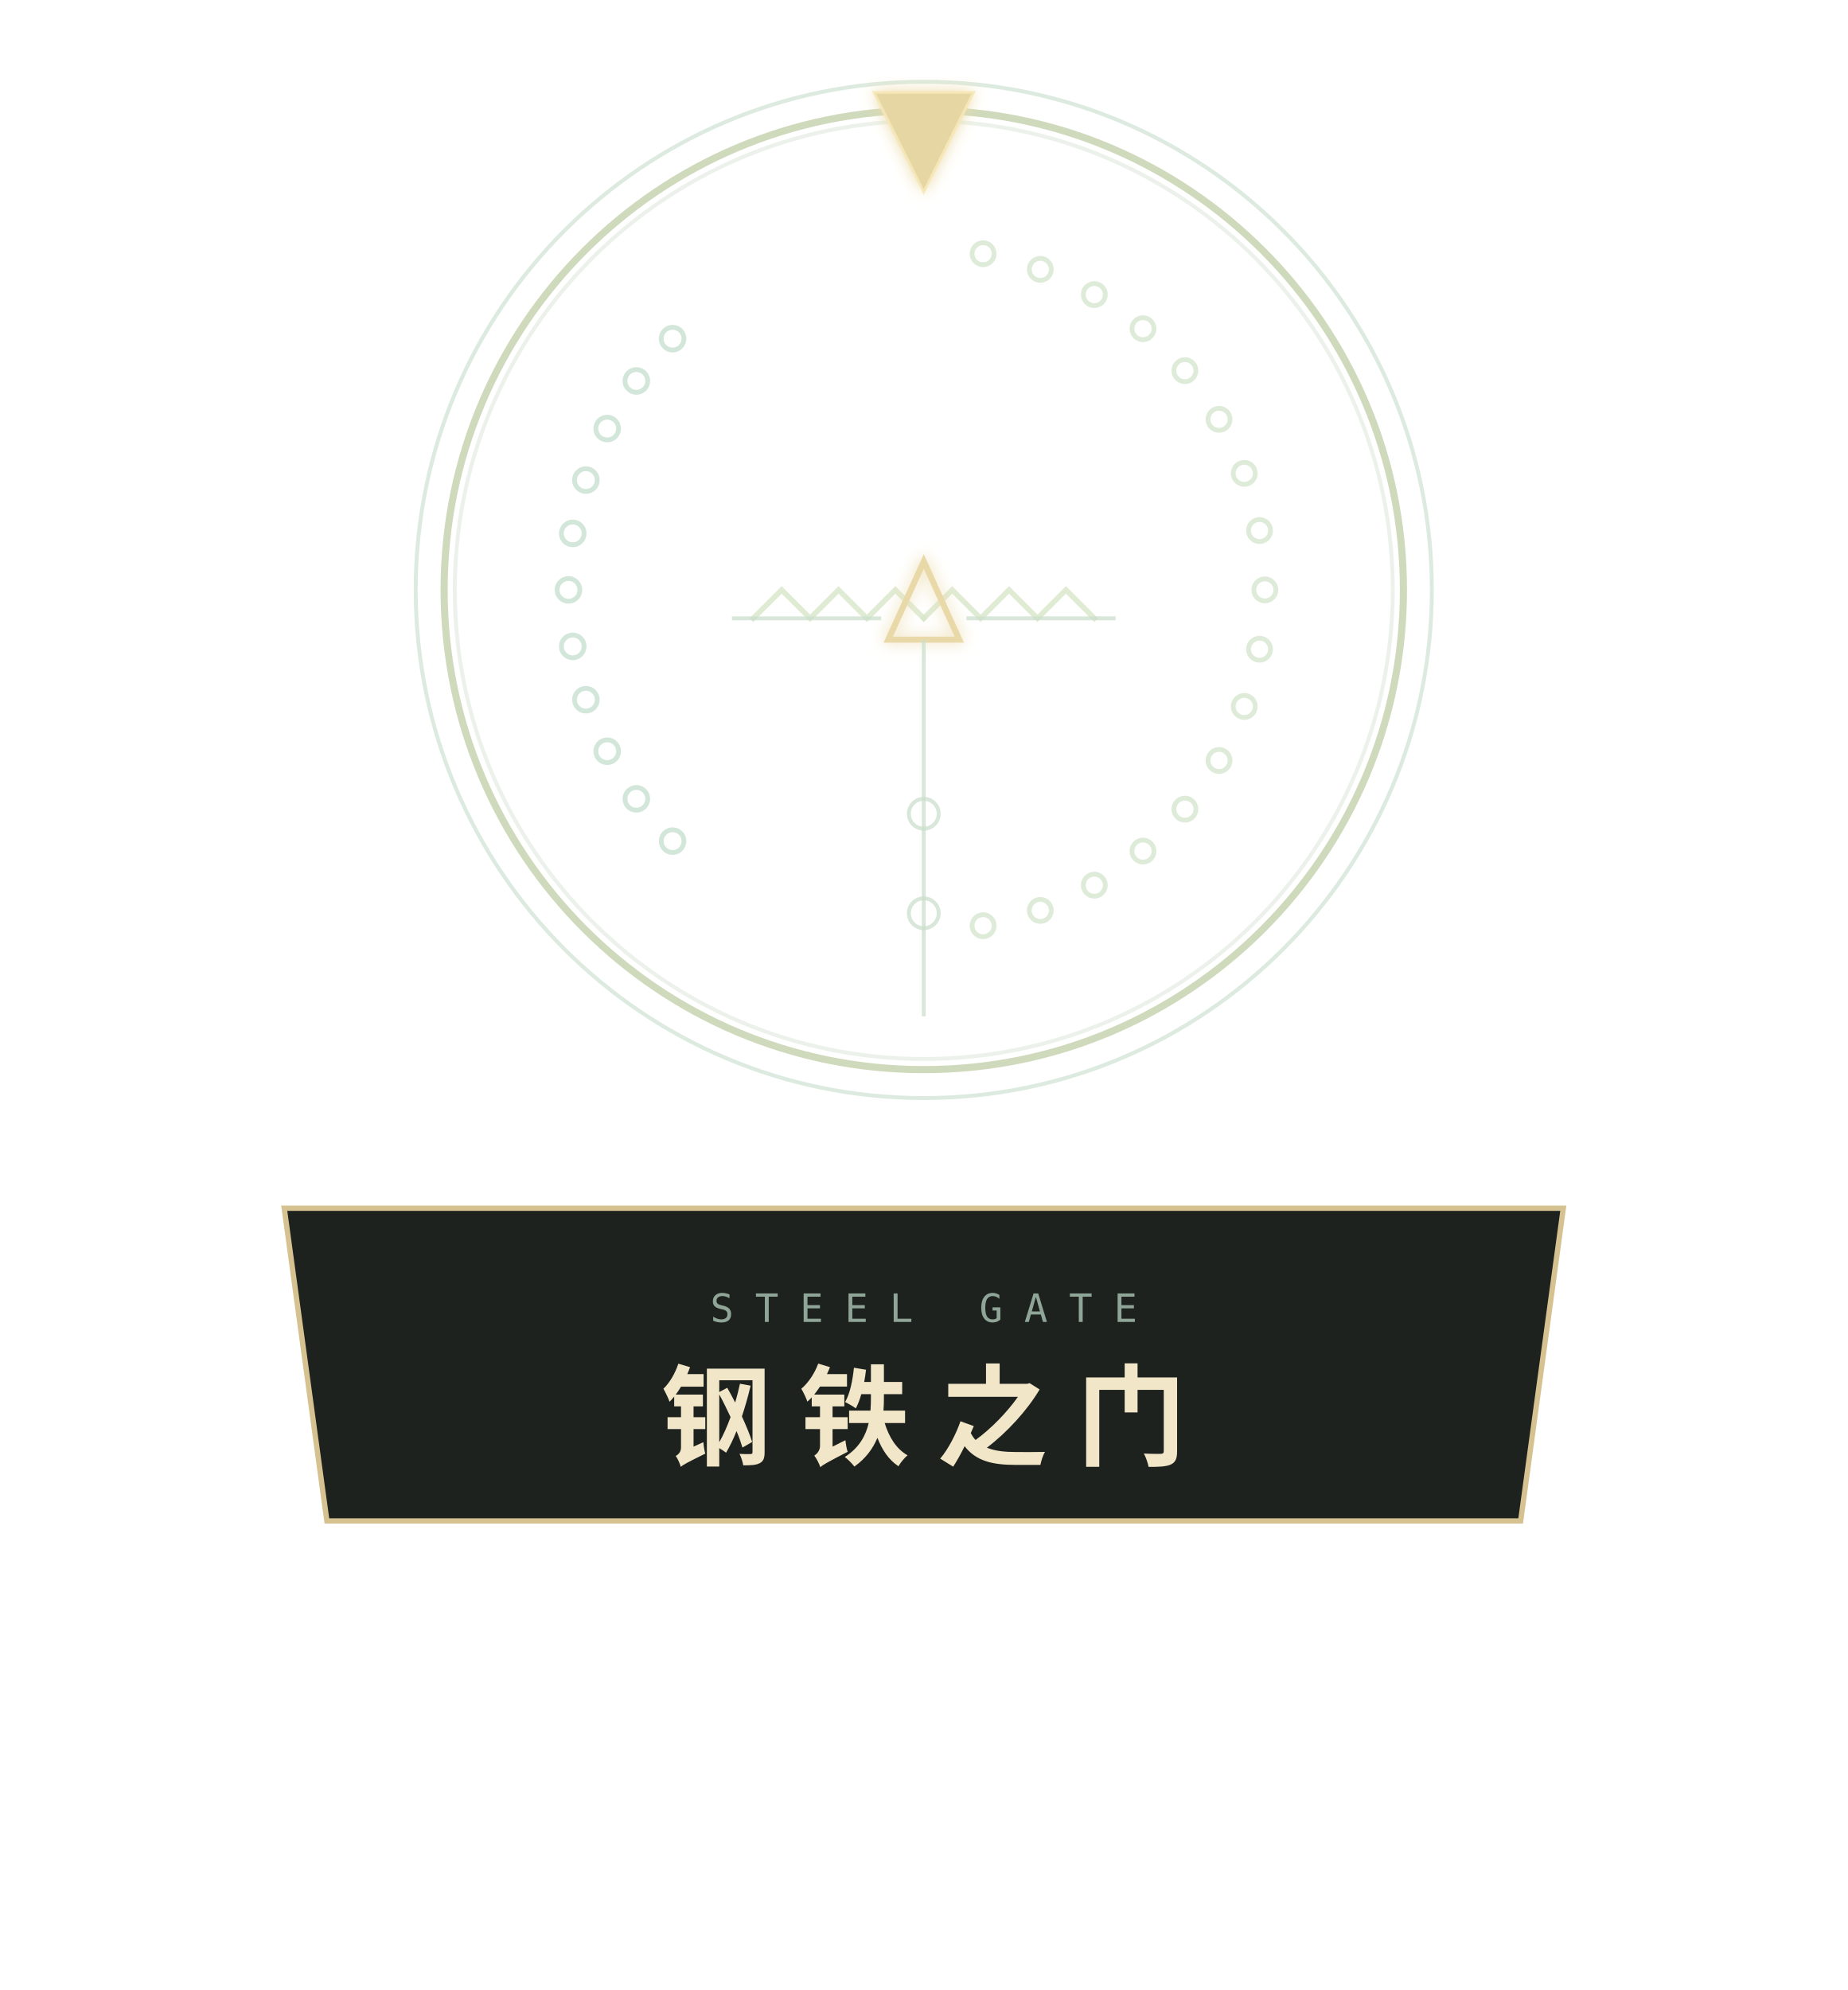
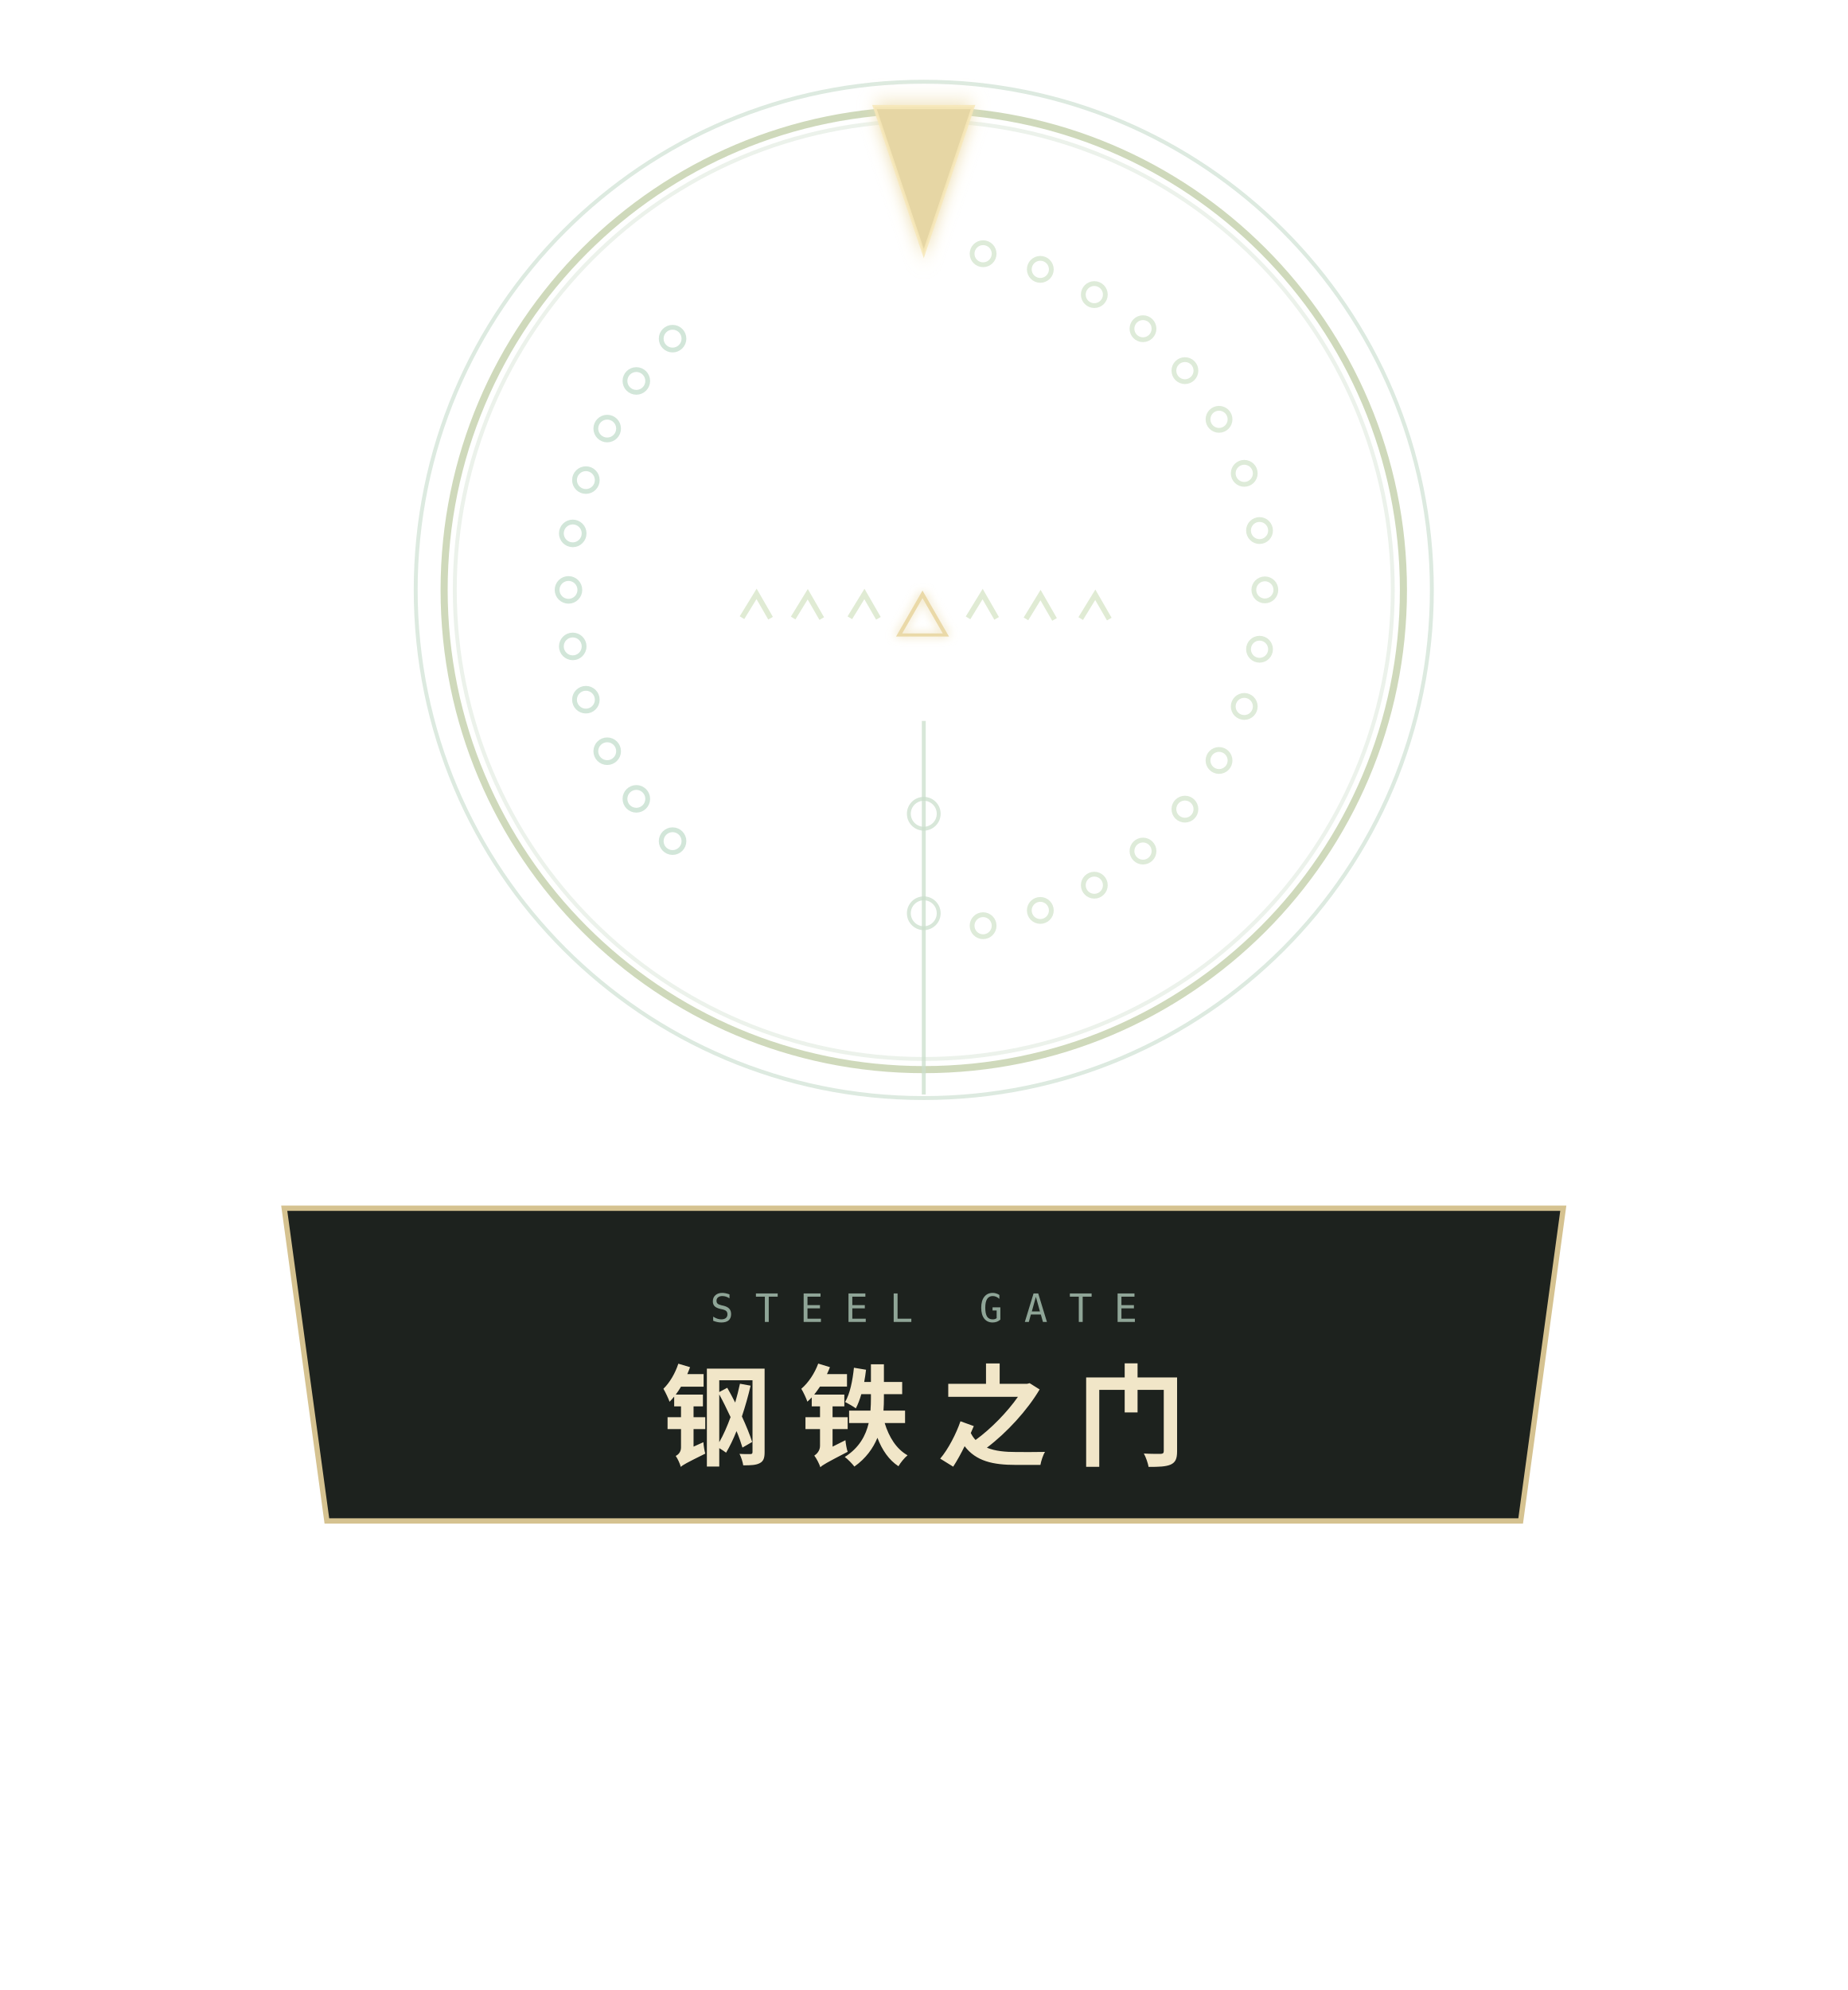
<svg xmlns="http://www.w3.org/2000/svg" viewBox="0 0 520 560" role="img" aria-labelledby="title desc">
  <g transform="translate(110 16)">
    <defs>
      <filter id="glow-gold" x="-50%" y="-50%" width="200%" height="200%">
        <feGaussianBlur stdDeviation="2.2" result="b" />
        <feMerge>
          <feMergeNode in="b" />
          <feMergeNode in="SourceGraphic" />
        </feMerge>
      </filter>
    </defs>
    <circle cx="150" cy="150" r="135" fill="none" stroke="rgba(186,200,156,0.68)" stroke-width="2" />
    <circle cx="150" cy="150" r="143" fill="none" stroke="rgba(193,216,198,0.55)" stroke-width="1.1" />
    <circle cx="150" cy="150" r="132" fill="none" stroke="rgba(171,196,166,0.22)" stroke-width="1.1" />
-     <path d="M136 10 H164 L150 38 Z" fill="#e6d6a4" stroke="rgba(247,232,184,0.85)" stroke-width="0.8" filter="url(#glow-gold)" />
+     <path d="M136 10 H164 L150 38 Z" transform="matrix(0.9904113,0,0,1.471966,1.438307,-0.5898326)" fill="#e6d6a4" stroke="rgba(247,232,184,0.85)" stroke-width="0.8" filter="url(#glow-gold)" />
    <g fill="none" stroke="rgba(198,224,207,0.80)" stroke-width="1.35">
      <circle cx="79.3" cy="79.3" r="3.2" />
      <circle cx="69.1" cy="91.2" r="3.2" />
      <circle cx="60.9" cy="104.6" r="3.2" />
      <circle cx="54.9" cy="119.1" r="3.2" />
      <circle cx="51.2" cy="134.1" r="3.2" />
      <circle cx="50" cy="150" r="3.2" />
      <circle cx="51.2" cy="165.9" r="3.2" />
      <circle cx="54.9" cy="180.9" r="3.2" />
      <circle cx="60.9" cy="195.4" r="3.2" />
      <circle cx="69.1" cy="208.8" r="3.2" />
      <circle cx="79.3" cy="220.7" r="3.2" />
    </g>
    <g fill="none" stroke="rgba(210,228,203,0.72)" stroke-width="1.35">
      <circle cx="166.7" cy="55.4" r="3.1" />
      <circle cx="182.8" cy="59.8" r="3.1" />
      <circle cx="198" cy="66.9" r="3.1" />
      <circle cx="211.7" cy="76.5" r="3.1" />
      <circle cx="223.5" cy="88.3" r="3.1" />
      <circle cx="233.1" cy="102" r="3.1" />
      <circle cx="240.2" cy="117.2" r="3.1" />
      <circle cx="244.5" cy="133.3" r="3.1" />
      <circle cx="246" cy="150" r="3.1" />
      <circle cx="244.5" cy="166.7" r="3.1" />
      <circle cx="240.2" cy="182.8" r="3.1" />
      <circle cx="233.1" cy="198" r="3.1" />
      <circle cx="223.5" cy="211.7" r="3.1" />
      <circle cx="211.7" cy="223.5" r="3.1" />
      <circle cx="198" cy="233.1" r="3.1" />
      <circle cx="182.8" cy="240.2" r="3.1" />
      <circle cx="166.7" cy="244.5" r="3.1" />
    </g>
    <g fill="none" stroke="rgba(216,230,201,0.80)" stroke-width="1.5" stroke-linecap="square" stroke-linejoin="miter">
-       <path d="M102 158 l8 -8 l8 8 M118 158 l8 -8 l8 8 M134 158 l8 -8 l8 8" />
-       <path d="M150 158 l8 -8 l8 8 M166 158 l8 -8 l8 8 M182 158 l8 -8 l8 8" />
+       <path d="M129.58 157.21 l3.71 -6.06 l3.57 6.2" />
+       <path d="M113.63 157.28 l3.71 -6.06 l3.57 6.2" />
+       <path d="M99.23 157.18 l3.71 -6.06 l3.57 6.2" />
+       <path d="M162.85 157.23 l3.71 -6.06 l3.57 6.2" />
+       <path d="M179.15 157.52 l3.71 -6.06 l3.57 6.2" />
+       <path d="M194.56 157.43 l3.71 -6.06 l3.57 6.2" />
    </g>
-     <path d="M150 142 L140 164 H160 Z" fill="none" stroke="#ead9a8" stroke-width="1.7" filter="url(#glow-gold)" />
-     <path d="M96 158 H138 M162 158 H204" fill="none" stroke="rgba(203,222,204,0.75)" stroke-width="1.1" />
-     <path d="M150 164 V270" fill="none" stroke="rgba(203,222,204,0.75)" stroke-width="1.1" />
+     <path d="M150 142 L140 164 H160 Z" transform="matrix(0.6578621,0,0,0.5196155,50.96261,77.47144)" fill="none" stroke="#ead9a8" stroke-width="1.7" filter="url(#glow-gold)" />
+     <path d="M150 186.87 V292" fill="none" stroke="rgba(203,222,204,0.75)" stroke-width="1.1" />
    <circle cx="150" cy="213" r="4.2" fill="none" stroke="rgba(203,222,204,0.75)" stroke-width="1.1" />
    <circle cx="150" cy="241" r="4.2" fill="none" stroke="rgba(203,222,204,0.75)" stroke-width="1.1" />
  </g>
  <g transform="translate(260 340)">
    <path d="M-180 0 H180 L168 88 H-168 Z" fill="#141915" fill-opacity="0.96" stroke="#d5c290" stroke-width="1.5" />
    <text x="0" y="32" text-anchor="middle" font-family="Consolas, monospace" font-size="11" letter-spacing="6" fill="#8fa597">STEEL GATE</text>
    <text x="0" y="70" text-anchor="middle" font-family="Microsoft YaHei, Noto Sans SC, sans-serif" font-size="31" font-weight="600" letter-spacing="8" fill="#f1e6c8">钢铁之门</text>
  </g>
</svg>
